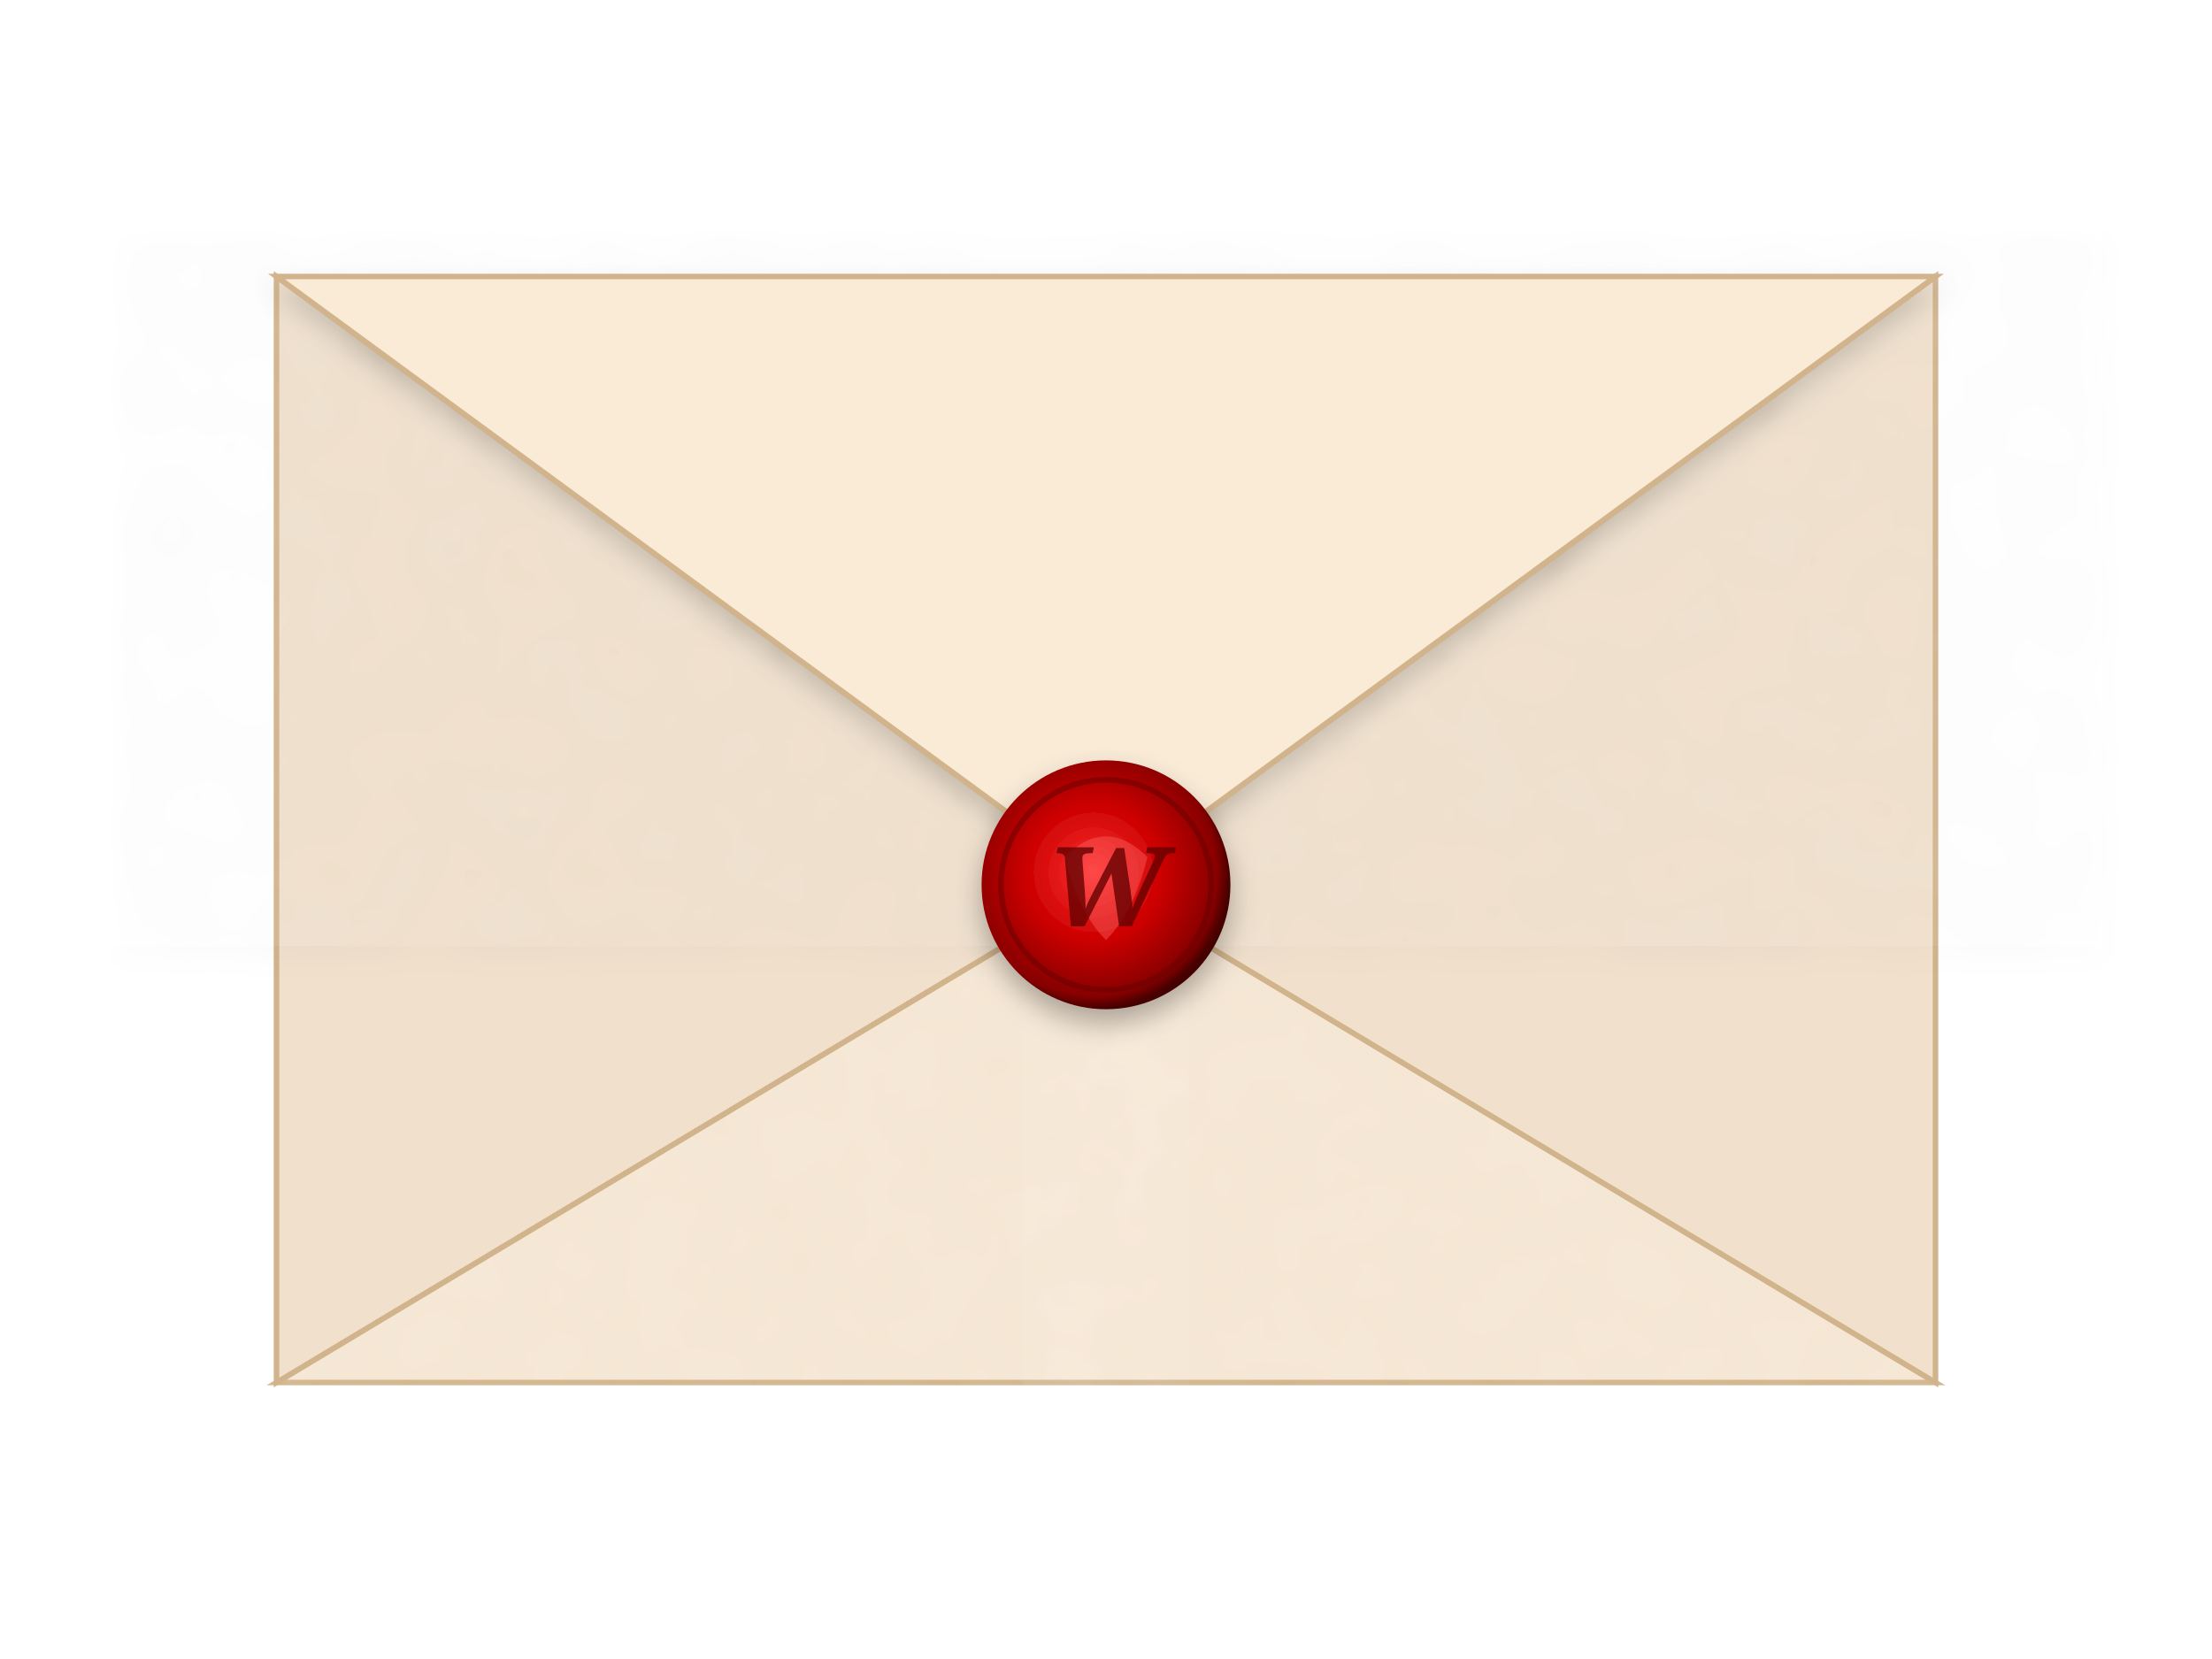
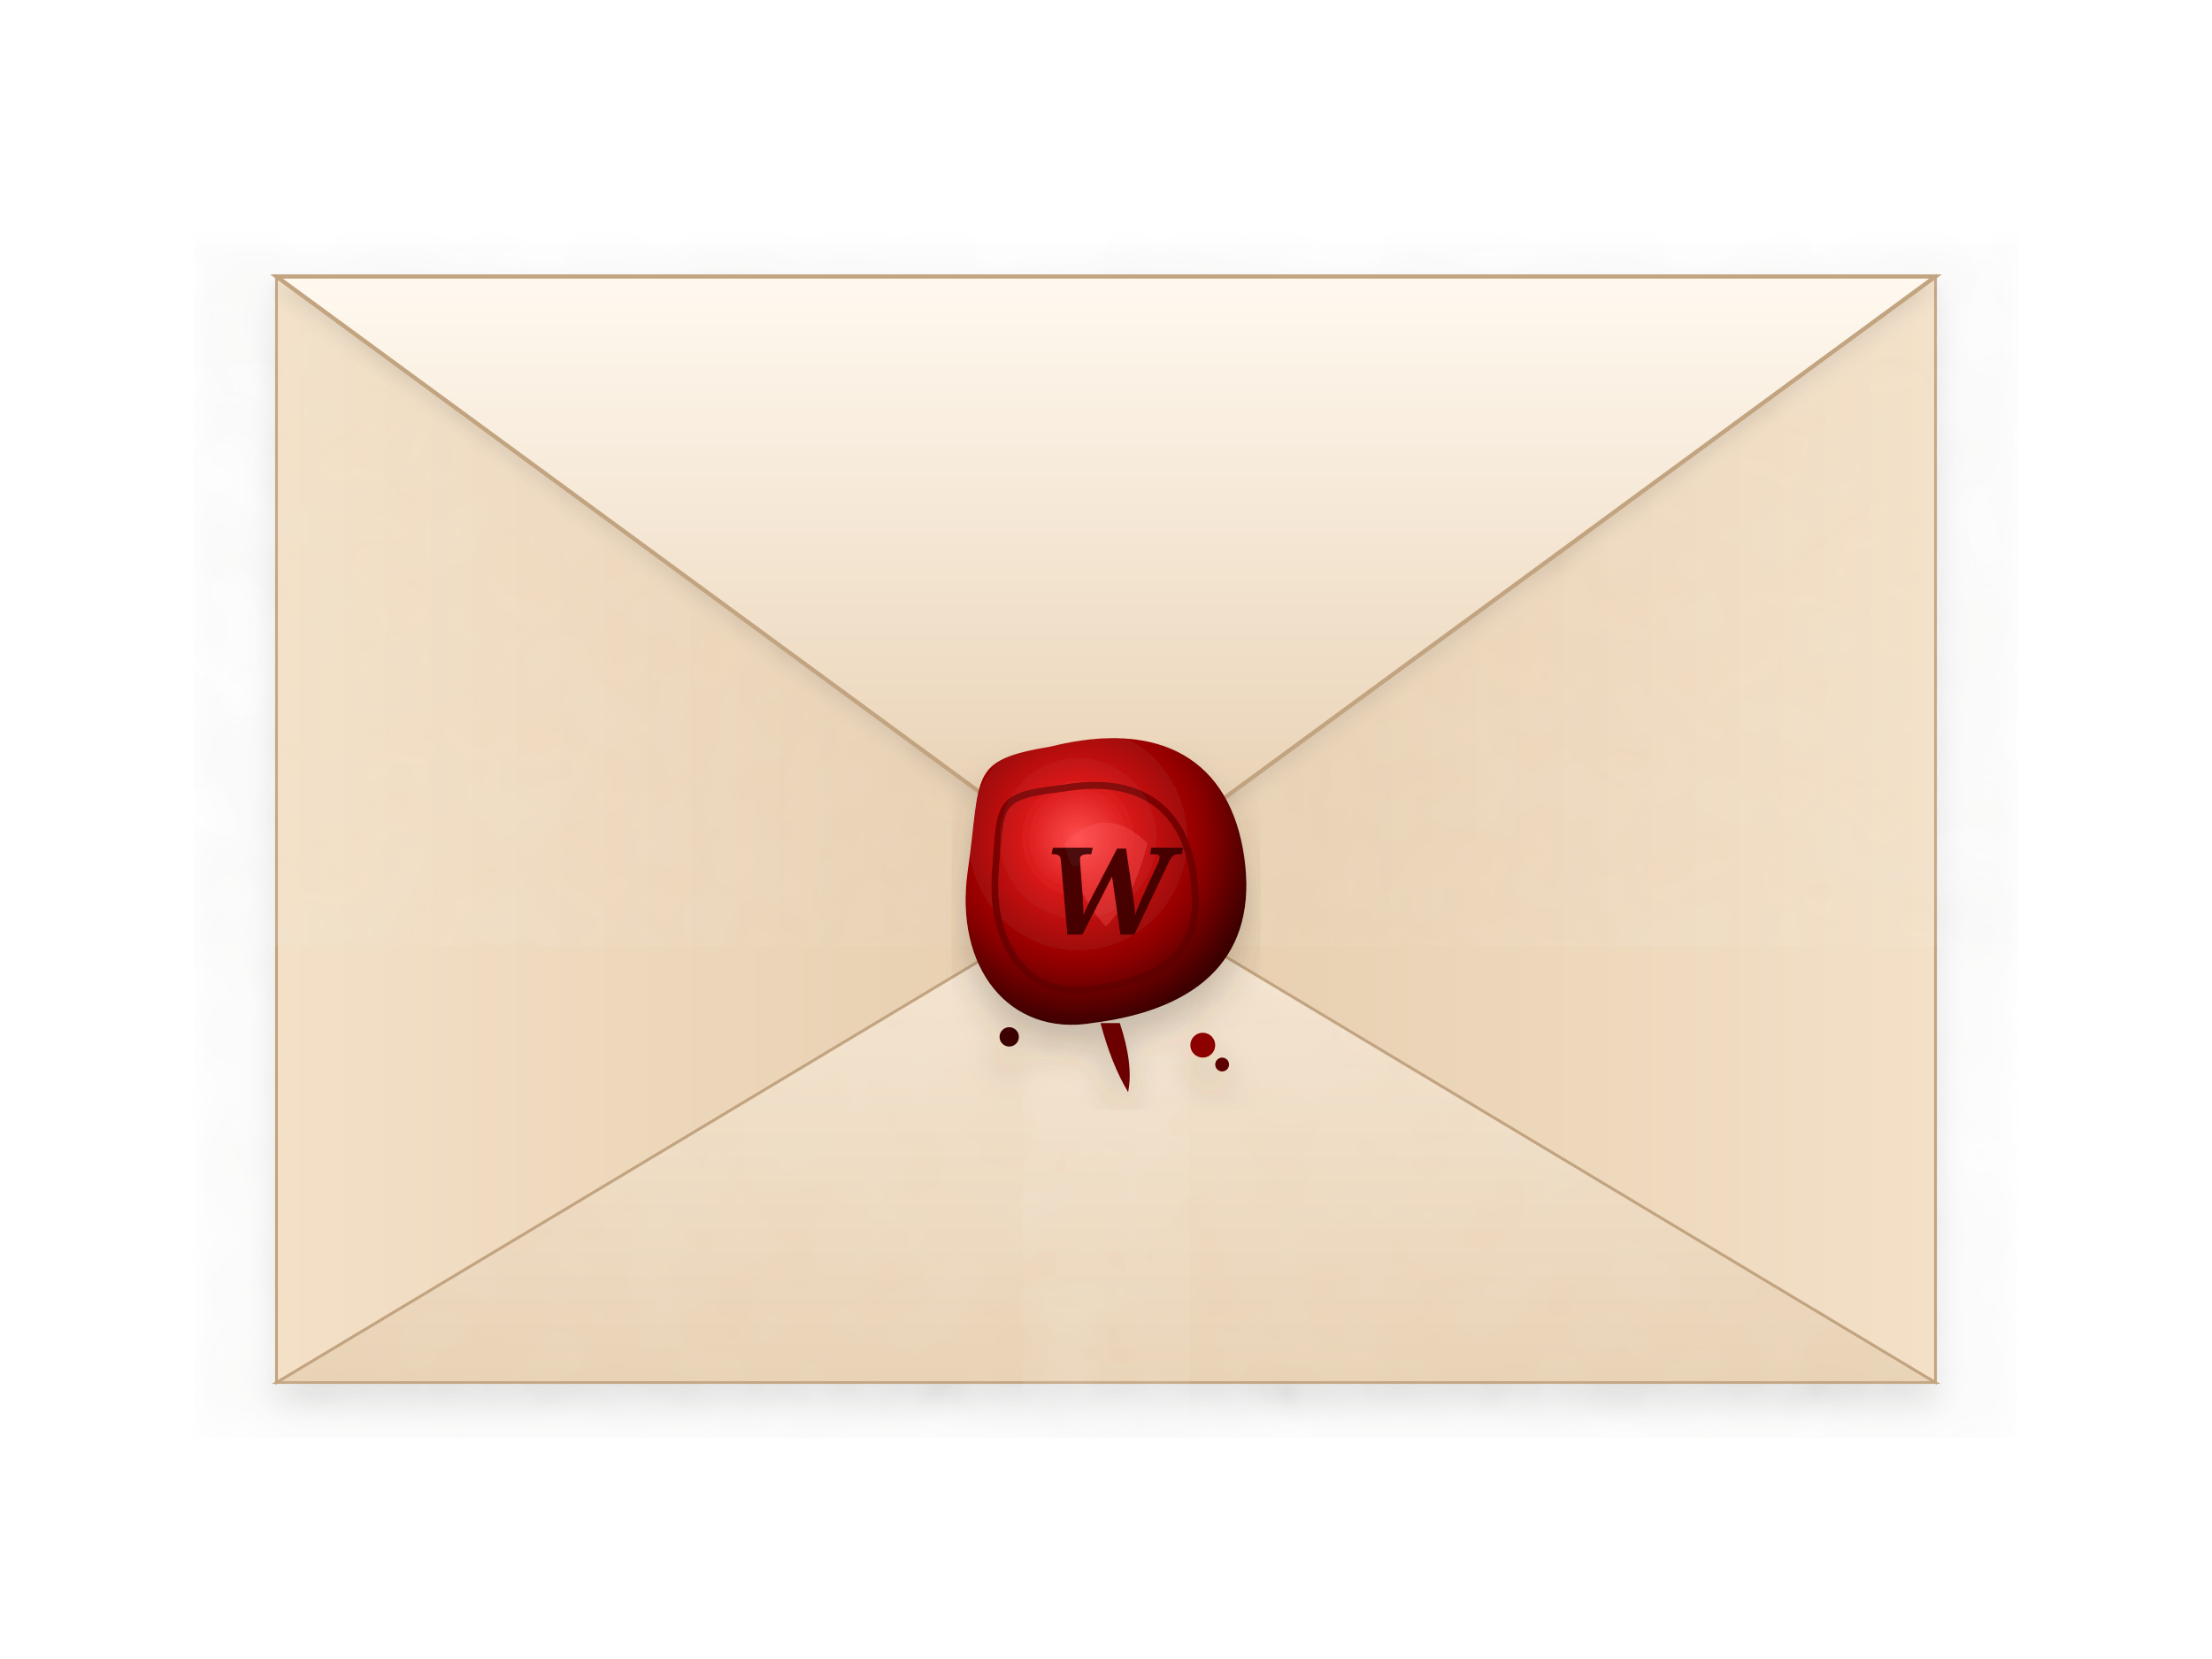
<svg xmlns="http://www.w3.org/2000/svg" viewBox="0 0 800 600" width="100%" height="100%">
  <defs>
    <filter id="paper-texture">
      <feTurbulence type="fractalNoise" baseFrequency="0.04" numOctaves="3" result="noise" />
      <feColorMatrix type="matrix" values="1 0 0 0 0.95  0 1 0 0 0.92  0 0 1 0 0.88  0 0 0 0.1 0" in="noise" result="coloredNoise" />
      <feBlend in="SourceGraphic" in2="coloredNoise" mode="multiply" />
    </filter>
-     <filter id="drop-shadow" x="-10%" y="-10%" width="130%" height="130%">
-       <feDropShadow dx="0" dy="5" stdDeviation="5" flood-opacity="0.3" />
+     <filter id="drop-shadow" x="-5%" y="-5%" width="110%" height="110%">
+       <feDropShadow dx="0" dy="8" stdDeviation="6" flood-opacity="0.25" flood-color="#4a3e2e" />
    </filter>
-     <radialGradient id="wax-gradient" cx="45%" cy="45%" r="55%">
-       <stop offset="0%" stop-color="#ff3333" />
-       <stop offset="50%" stop-color="#cc0000" />
-       <stop offset="90%" stop-color="#880000" />
-       <stop offset="100%" stop-color="#440000" />
+     <filter id="inner-shadow">
+       <feDropShadow dx="0" dy="4" stdDeviation="3" flood-opacity="0.15" />
+     </filter>
+     <radialGradient id="wax-gradient" cx="40%" cy="35%" r="65%">
+       <stop offset="0%" stop-color="#ff4d4d" />
+       <stop offset="30%" stop-color="#d91a1a" />
+       <stop offset="70%" stop-color="#8c0000" />
+       <stop offset="100%" stop-color="#3d0000" />
    </radialGradient>
+     <linearGradient id="envelopeBack" x1="0" y1="0" x2="0" y2="1">
+       <stop offset="0%" stop-color="#fdf5e6" />
+       <stop offset="100%" stop-color="#faead2" />
+     </linearGradient>
+     <linearGradient id="flapBottom" x1="0" y1="0" x2="0" y2="1">
+       <stop offset="0%" stop-color="#f5e6d3" />
+       <stop offset="100%" stop-color="#e8d1b3" />
+     </linearGradient>
+     <linearGradient id="flapSide1" x1="0" y1="0" x2="1" y2="0">
+       <stop offset="0%" stop-color="#f3e0c7" />
+       <stop offset="100%" stop-color="#e6cdad" />
+     </linearGradient>
+     <linearGradient id="flapSide2" x1="0" y1="0" x2="1" y2="0">
+       <stop offset="0%" stop-color="#e6cdad" />
+       <stop offset="100%" stop-color="#f3e0c7" />
+     </linearGradient>
+     <linearGradient id="flapTop" x1="0" y1="0" x2="0" y2="1">
+       <stop offset="0%" stop-color="#fff9f0" />
+       <stop offset="100%" stop-color="#e6cdad" />
+     </linearGradient>
  </defs>
-   <rect x="100" y="100" width="600" height="400" fill="#fdf5e6" filter="url(#paper-texture)" />
-   <path d="M 100 500 L 400 320 L 700 500 Z" fill="#f5e6d3" filter="url(#paper-texture)" stroke="#d2b48c" stroke-width="2" />
-   <path d="M 100 100 L 400 320 L 100 500 Z" fill="#f0e0cc" filter="url(#paper-texture)" stroke="#d2b48c" stroke-width="2" />
-   <path d="M 700 100 L 400 320 L 700 500 Z" fill="#f0e0cc" filter="url(#paper-texture)" stroke="#d2b48c" stroke-width="2" />
  <g filter="url(#drop-shadow)">
-     <path d="M 100 100 L 400 320 L 700 100 Z" fill="#faebd7" filter="url(#paper-texture)" stroke="#d2b48c" stroke-width="2" />
+     <rect x="100" y="100" width="600" height="400" fill="url(#envelopeBack)" filter="url(#paper-texture)" />
+     <path d="M 100 500 L 400 320 L 700 500 Z" fill="url(#flapBottom)" filter="url(#paper-texture)" stroke="#c2a480" stroke-width="1" />
+     <path d="M 100 100 L 400 320 L 100 500 Z" fill="url(#flapSide1)" filter="url(#paper-texture)" stroke="#c2a480" stroke-width="1" />
+     <path d="M 700 100 L 400 320 L 700 500 Z" fill="url(#flapSide2)" filter="url(#paper-texture)" stroke="#c2a480" stroke-width="1" />
+     <g filter="url(#inner-shadow)">
+       <path d="M 100 100 L 400 320 L 700 100 Z" fill="url(#flapTop)" filter="url(#paper-texture)" stroke="#c2a480" stroke-width="1.5" />
+     </g>
+     <g filter="url(#drop-shadow)">
+       <path d="M 380 270 C 420 260, 445 275, 450 310 C 455 345, 435 365, 395 370 C 365 375, 345 350, 350 315 C 355 280, 350 275, 380 270 Z" fill="url(#wax-gradient)" />
+       <circle cx="435" cy="378" r="4.5" fill="#8c0000" />
+       <circle cx="442" cy="385" r="2.5" fill="#5c0000" />
+       <circle cx="365" cy="375" r="3.5" fill="#3d0000" />
+       <path d="M 405 370 Q 410 385 408 395 Q 402 385 398 370 Z" fill="#6c0000" />
+     </g>
+     <path d="M 385 285 C 415 280, 430 295, 432 320 C 435 345, 420 355, 392 358 C 370 360, 358 340, 360 315 C 362 290, 360 288, 385 285 Z" fill="none" stroke="#5c0000" stroke-width="2.5" opacity="0.65" />
+     <path d="M 385 305 Q 400 290 415 305 Q 410 325 400 335 Q 390 325 385 305 Z" fill="#ff6666" opacity="0.3" />
+     <text x="400" y="338" font-family="Georgia, serif" font-size="44" font-weight="bold" font-style="italic" fill="#3a0000" text-anchor="middle" opacity="0.9">W</text>
  </g>
-   <g filter="url(#drop-shadow)">
-     <circle cx="400" cy="320" r="45" fill="url(#wax-gradient)" />
-   </g>
-   <circle cx="400" cy="320" r="38" fill="none" stroke="#660000" stroke-width="2" opacity="0.5" />
-   <path d="M 385 310 Q 400 295 415 310 Q 410 330 400 340 Q 390 330 385 310 Z" fill="#ff6666" opacity="0.4" />
-   <text x="400" y="335" font-family="serif" font-size="40" font-weight="bold" font-style="italic" fill="#660000" text-anchor="middle" opacity="0.8">W</text>
</svg>
